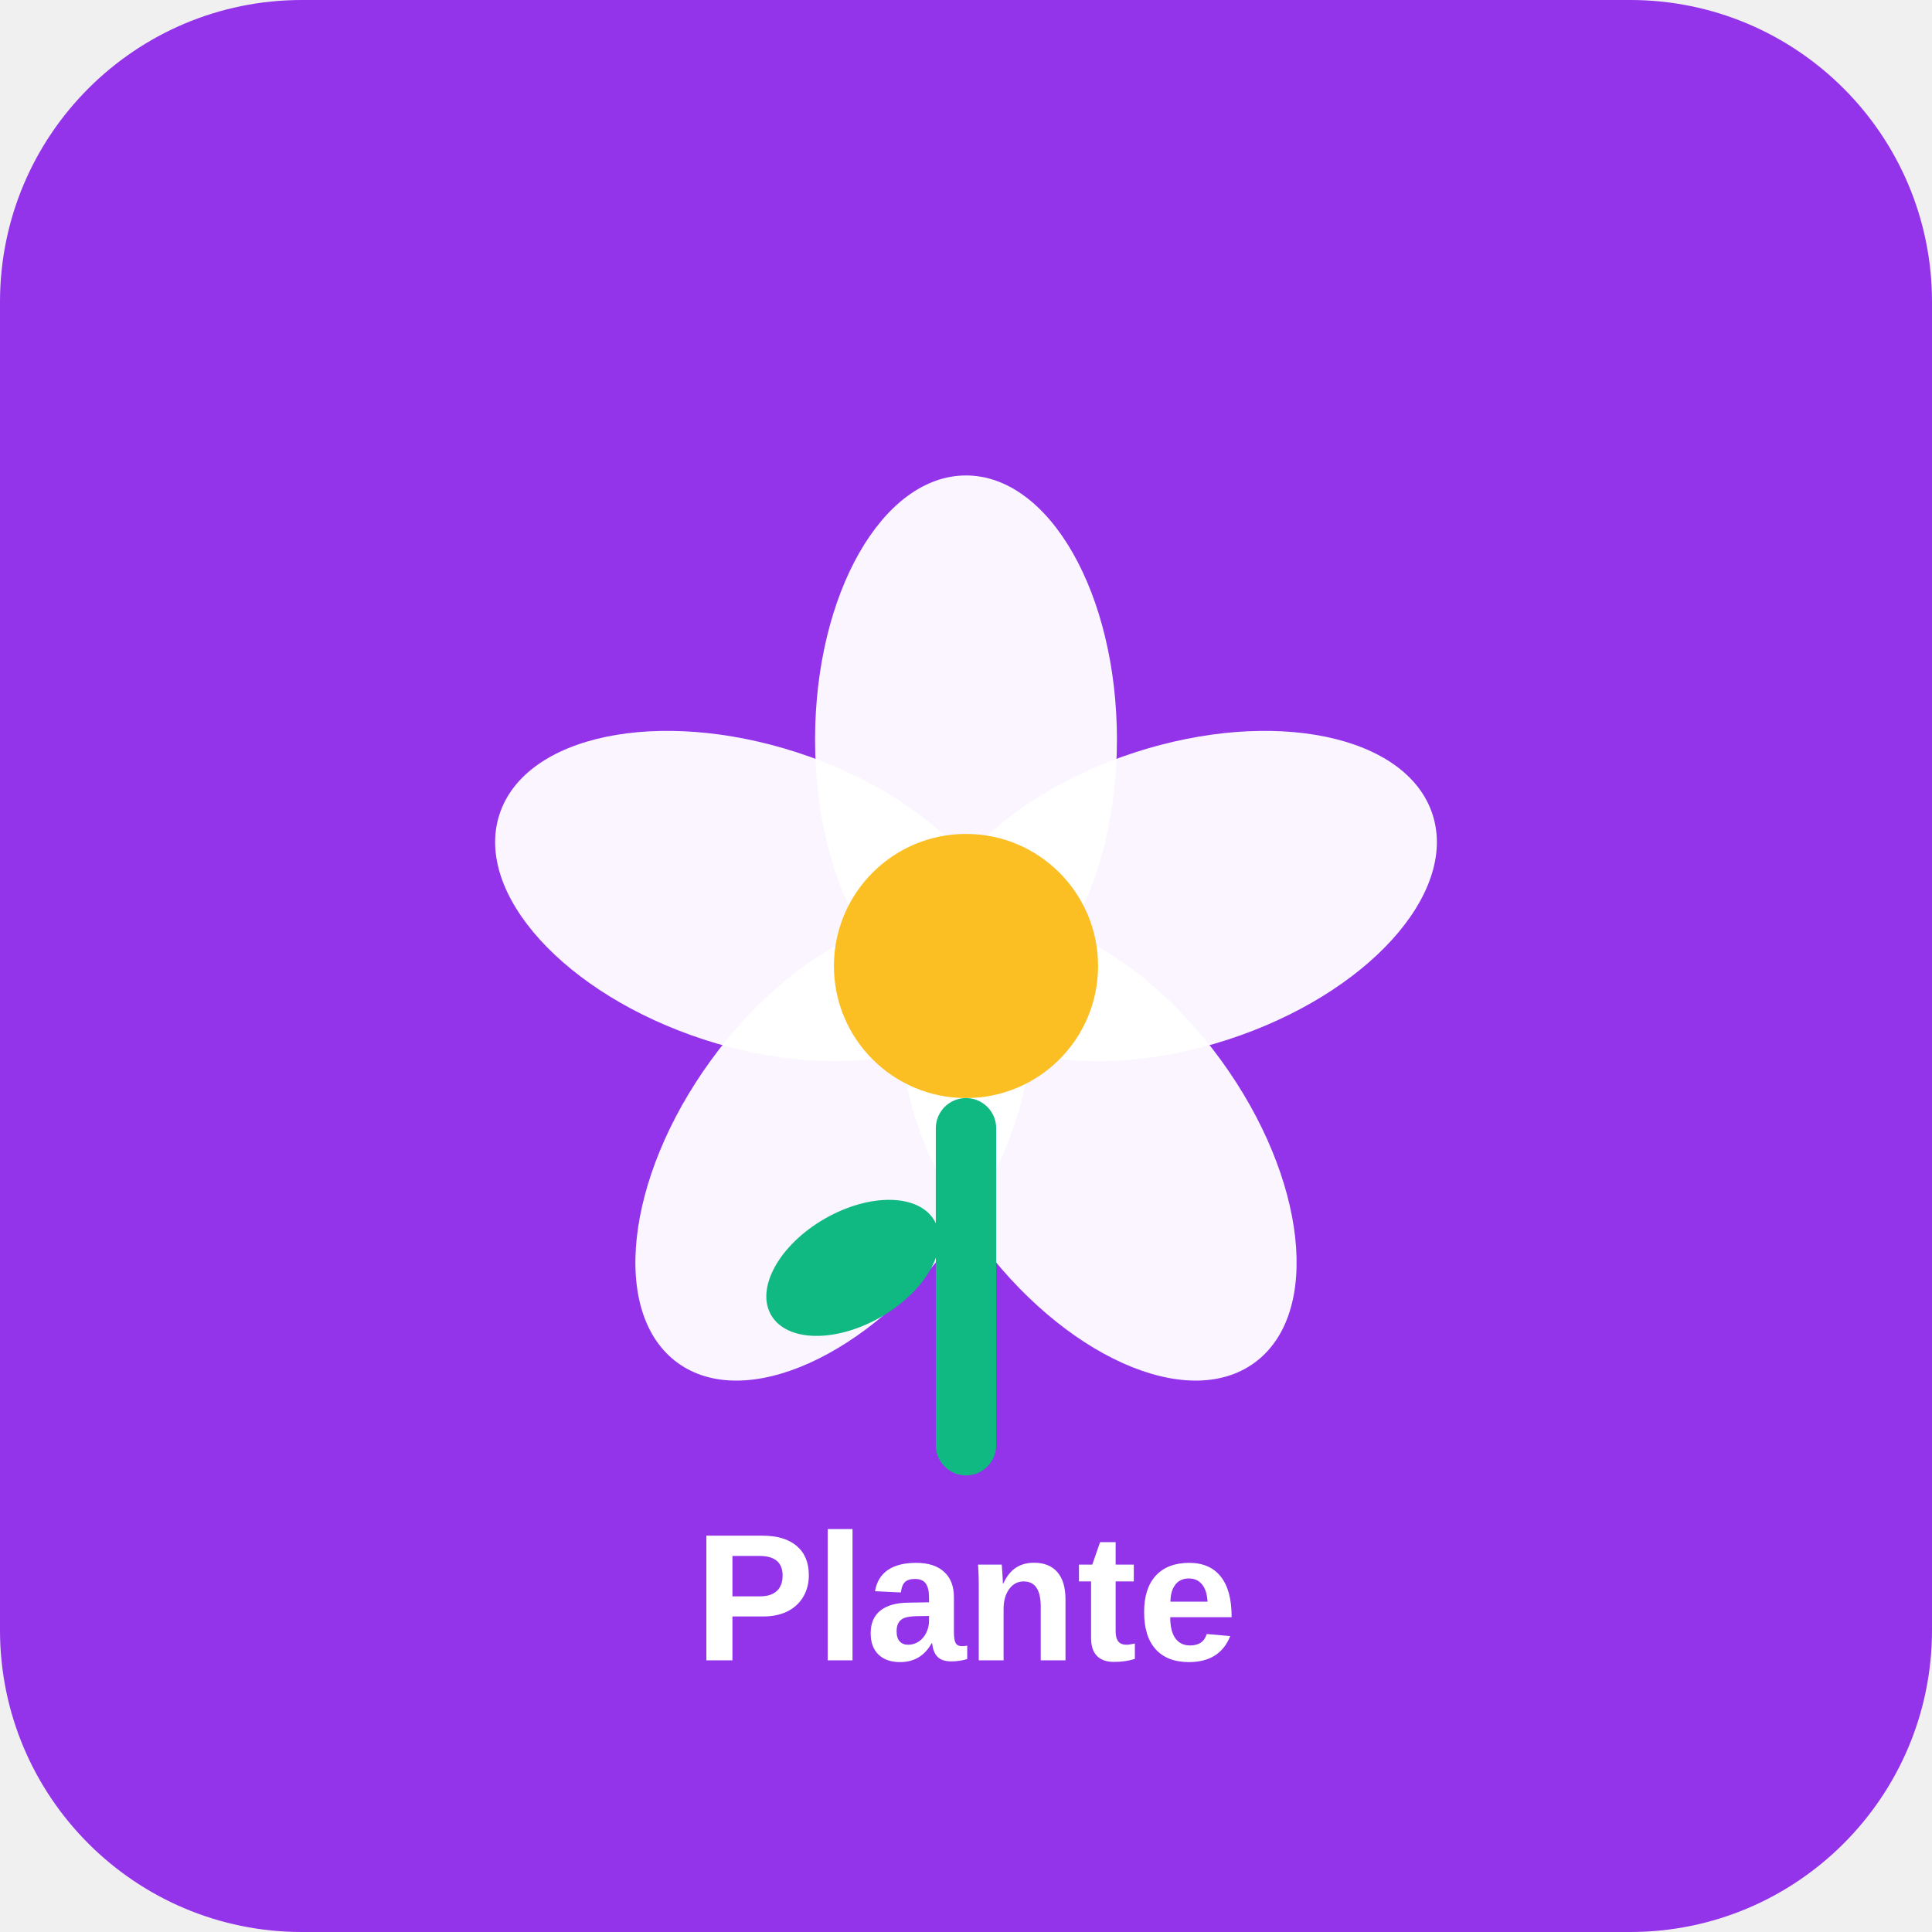
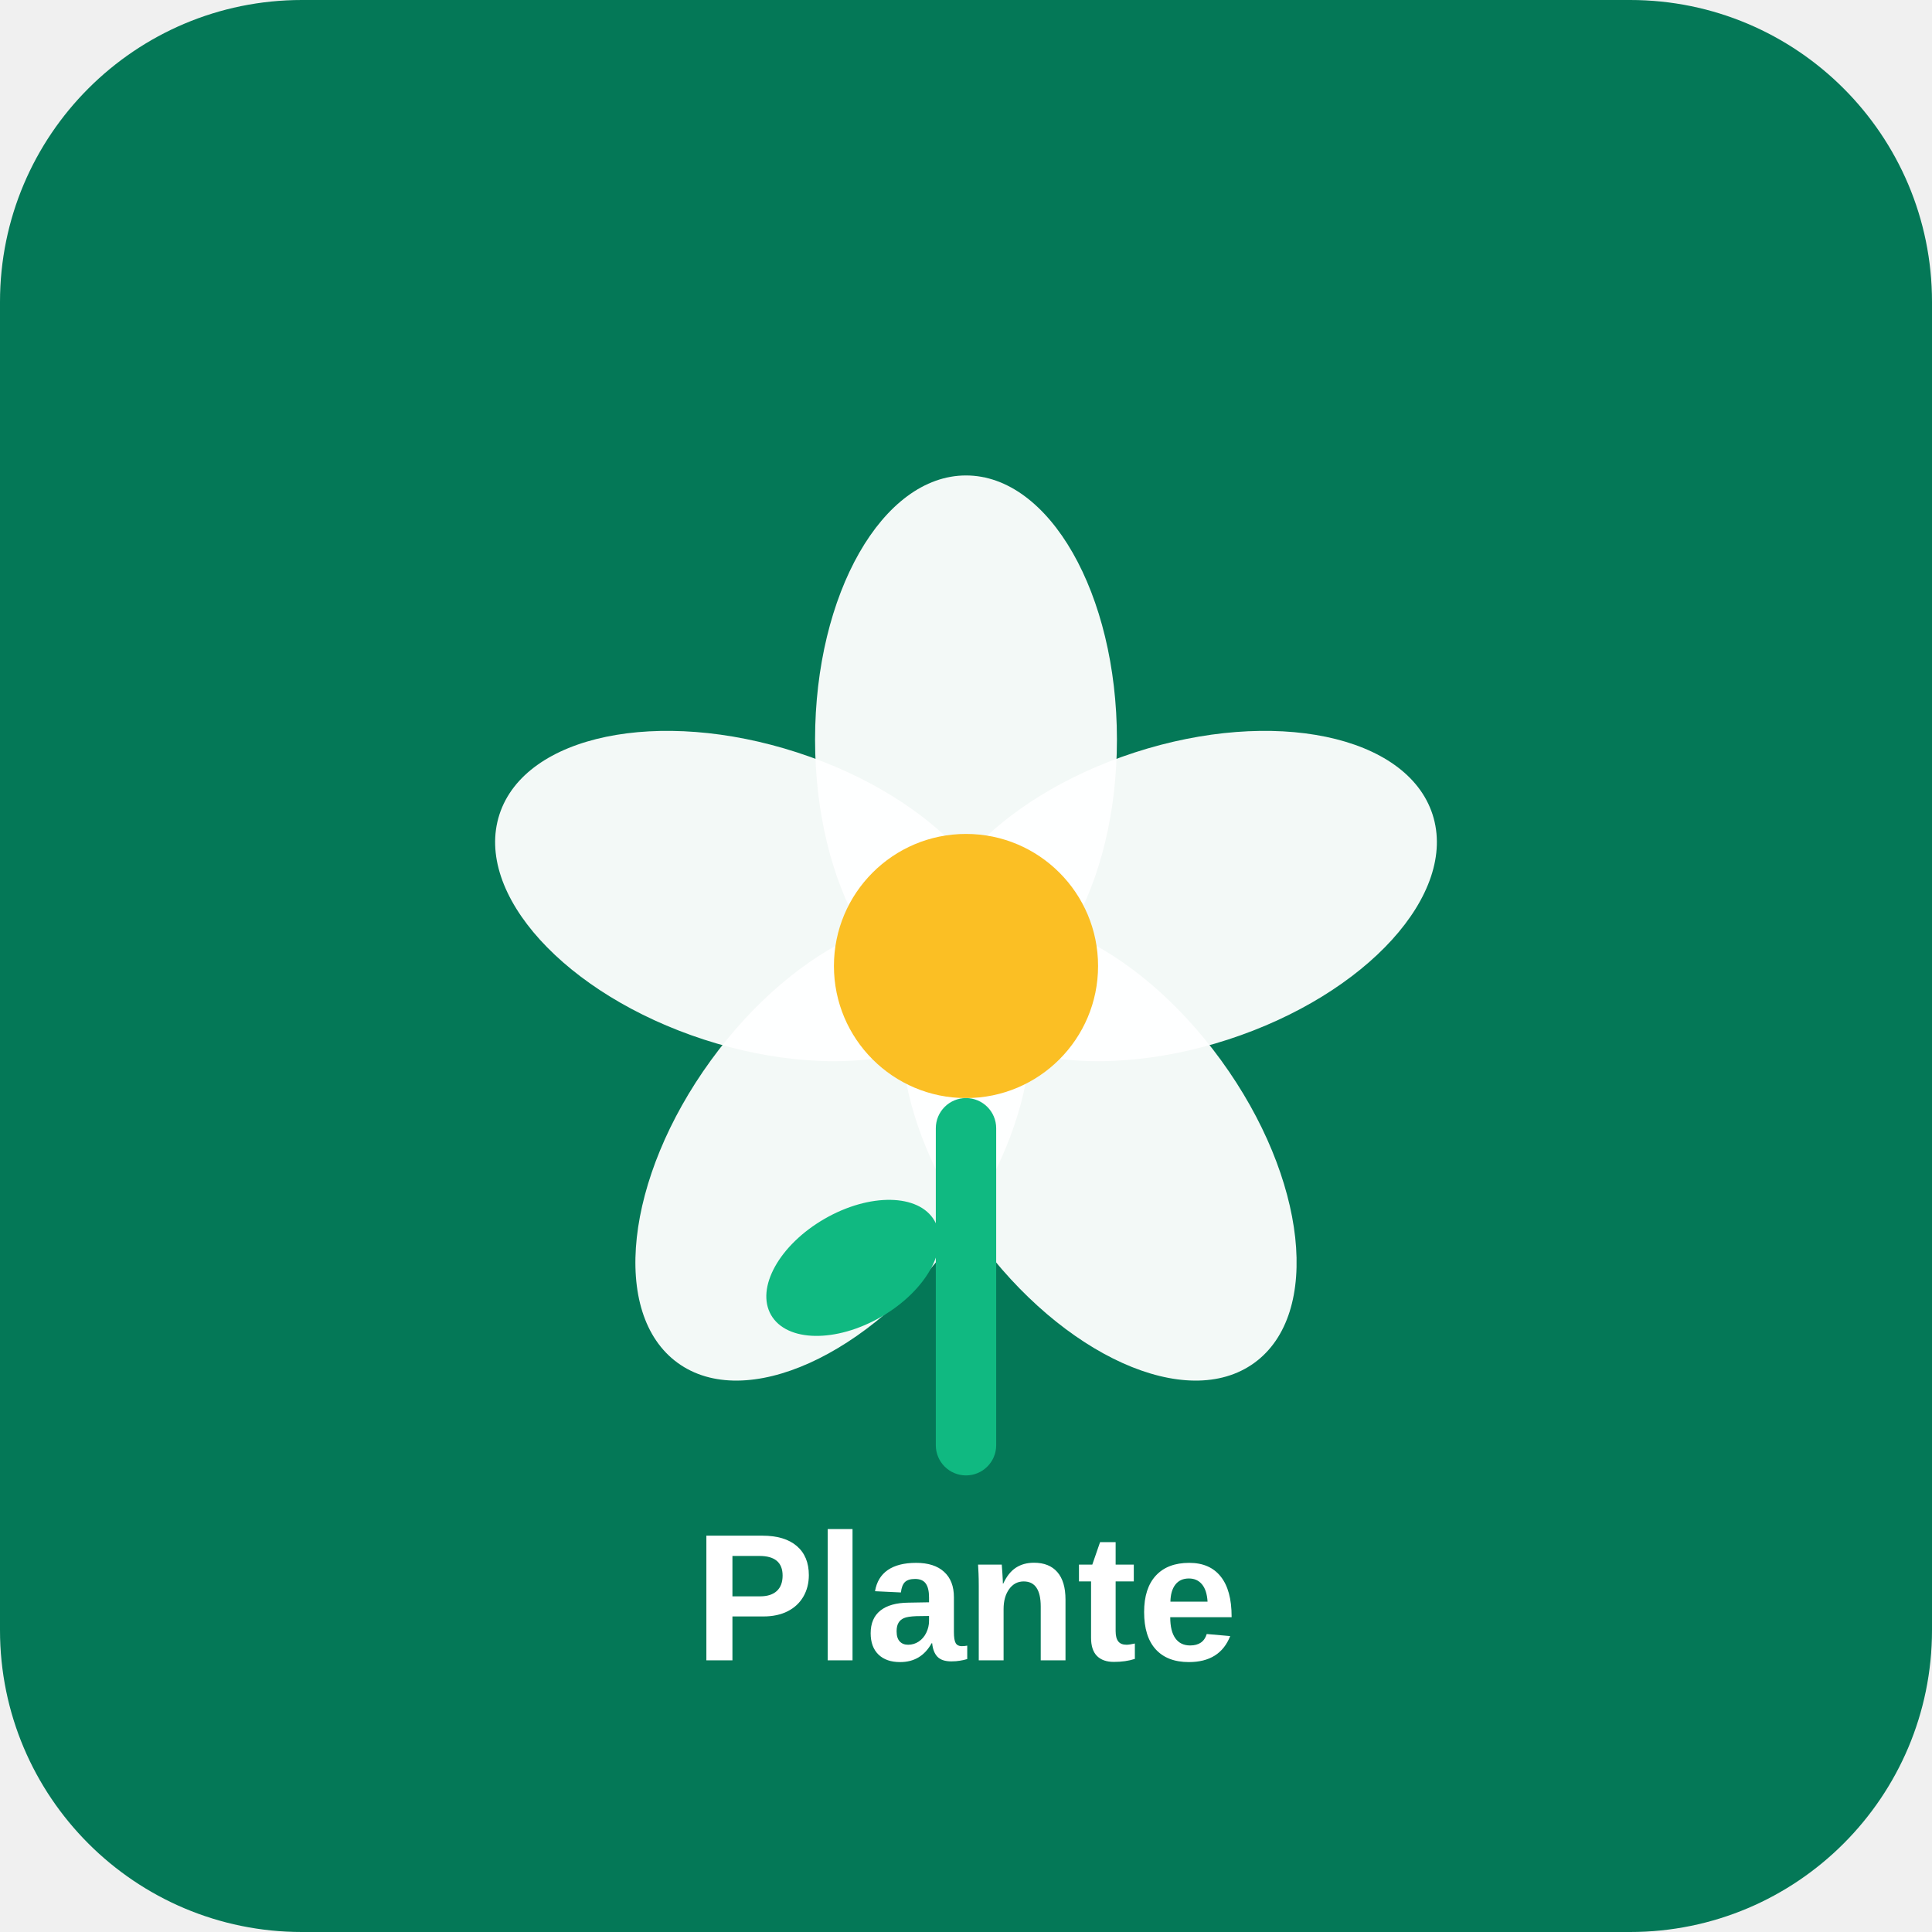
<svg xmlns="http://www.w3.org/2000/svg" viewBox="0 0 512 512" width="512" height="512">
-   <rect width="512" height="512" fill="#9333ea" rx="80" />
+   <rect width="512" height="512" fill="#047857" rx="80" />
  <g transform="translate(256, 256)">
    <ellipse cx="0" cy="-60" rx="40" ry="70" fill="#ffffff" opacity="0.95" />
    <ellipse cx="0" cy="-60" rx="40" ry="70" fill="#ffffff" opacity="0.95" transform="rotate(72)" />
    <ellipse cx="0" cy="-60" rx="40" ry="70" fill="#ffffff" opacity="0.95" transform="rotate(144)" />
    <ellipse cx="0" cy="-60" rx="40" ry="70" fill="#ffffff" opacity="0.95" transform="rotate(216)" />
    <ellipse cx="0" cy="-60" rx="40" ry="70" fill="#ffffff" opacity="0.95" transform="rotate(288)" />
    <circle cx="0" cy="0" r="35" fill="#fbbf24" />
    <rect x="-8" y="35" width="16" height="100" fill="#10b981" rx="8" />
    <ellipse cx="-30" cy="80" rx="25" ry="15" fill="#10b981" transform="rotate(-30 -30 80)" />
  </g>
  <text x="256" y="440" font-family="Arial, sans-serif" font-size="48" font-weight="bold" fill="#ffffff" text-anchor="middle">
    Plante
  </text>
</svg>
